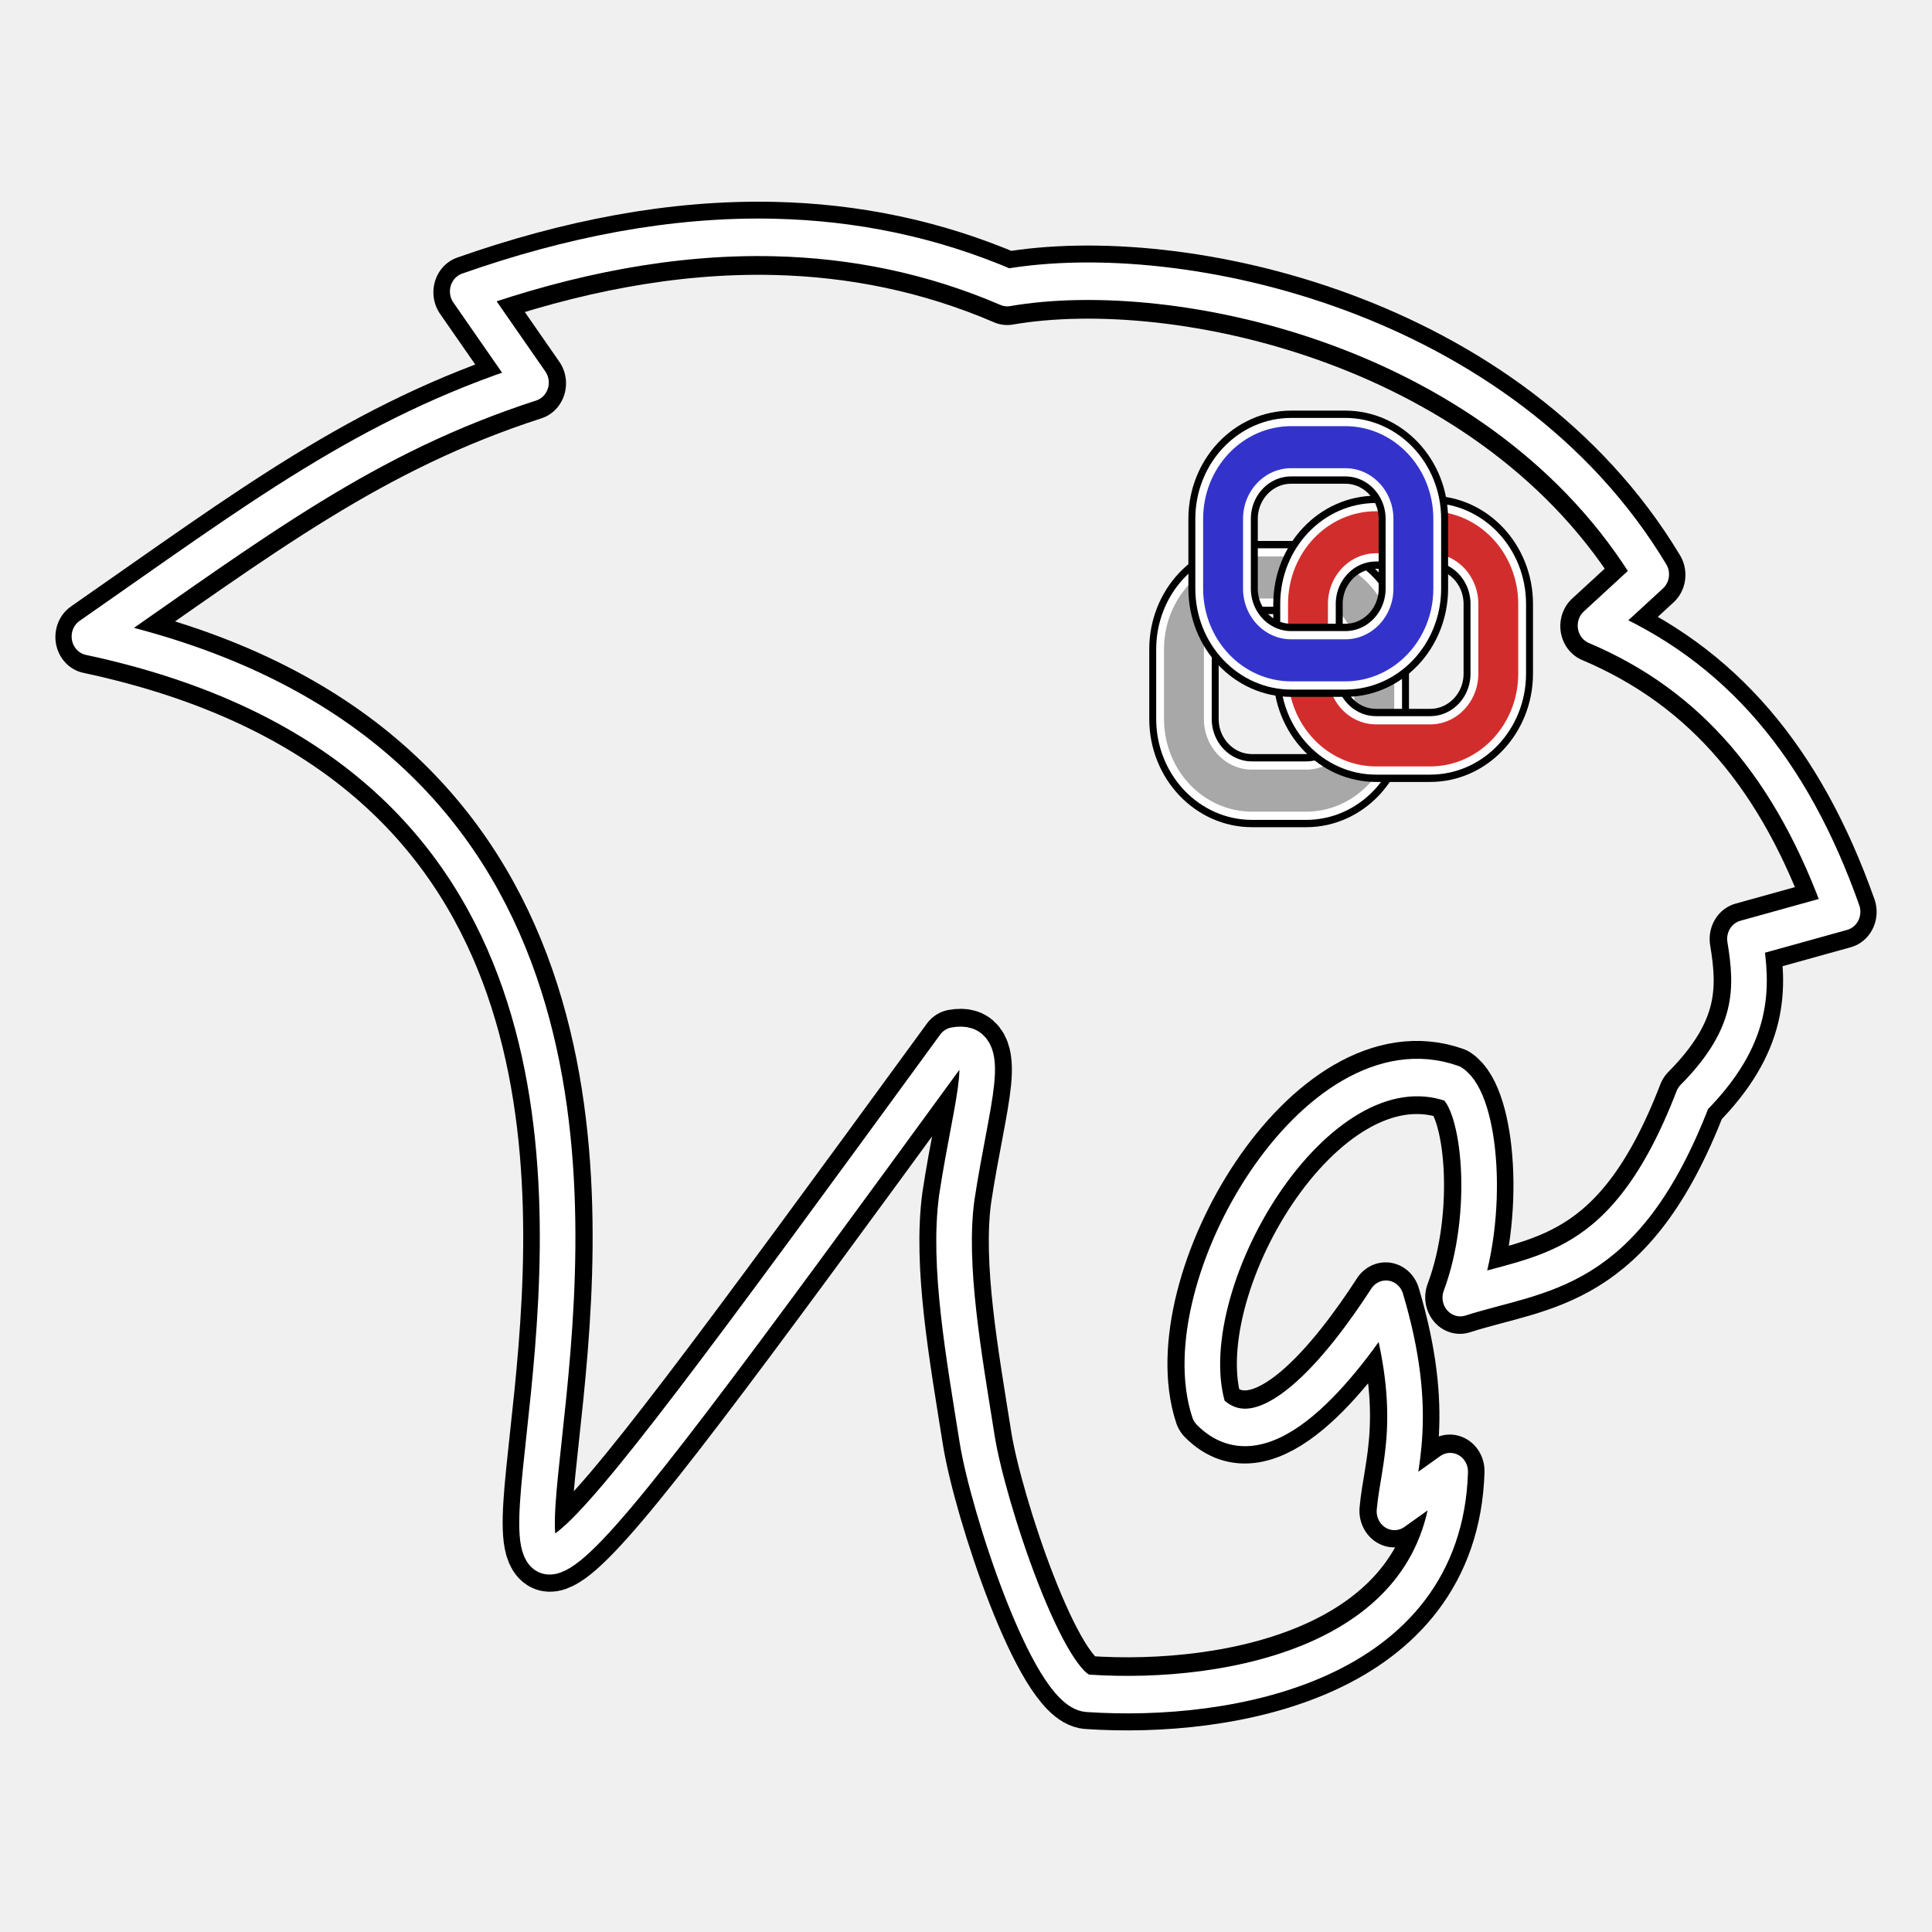
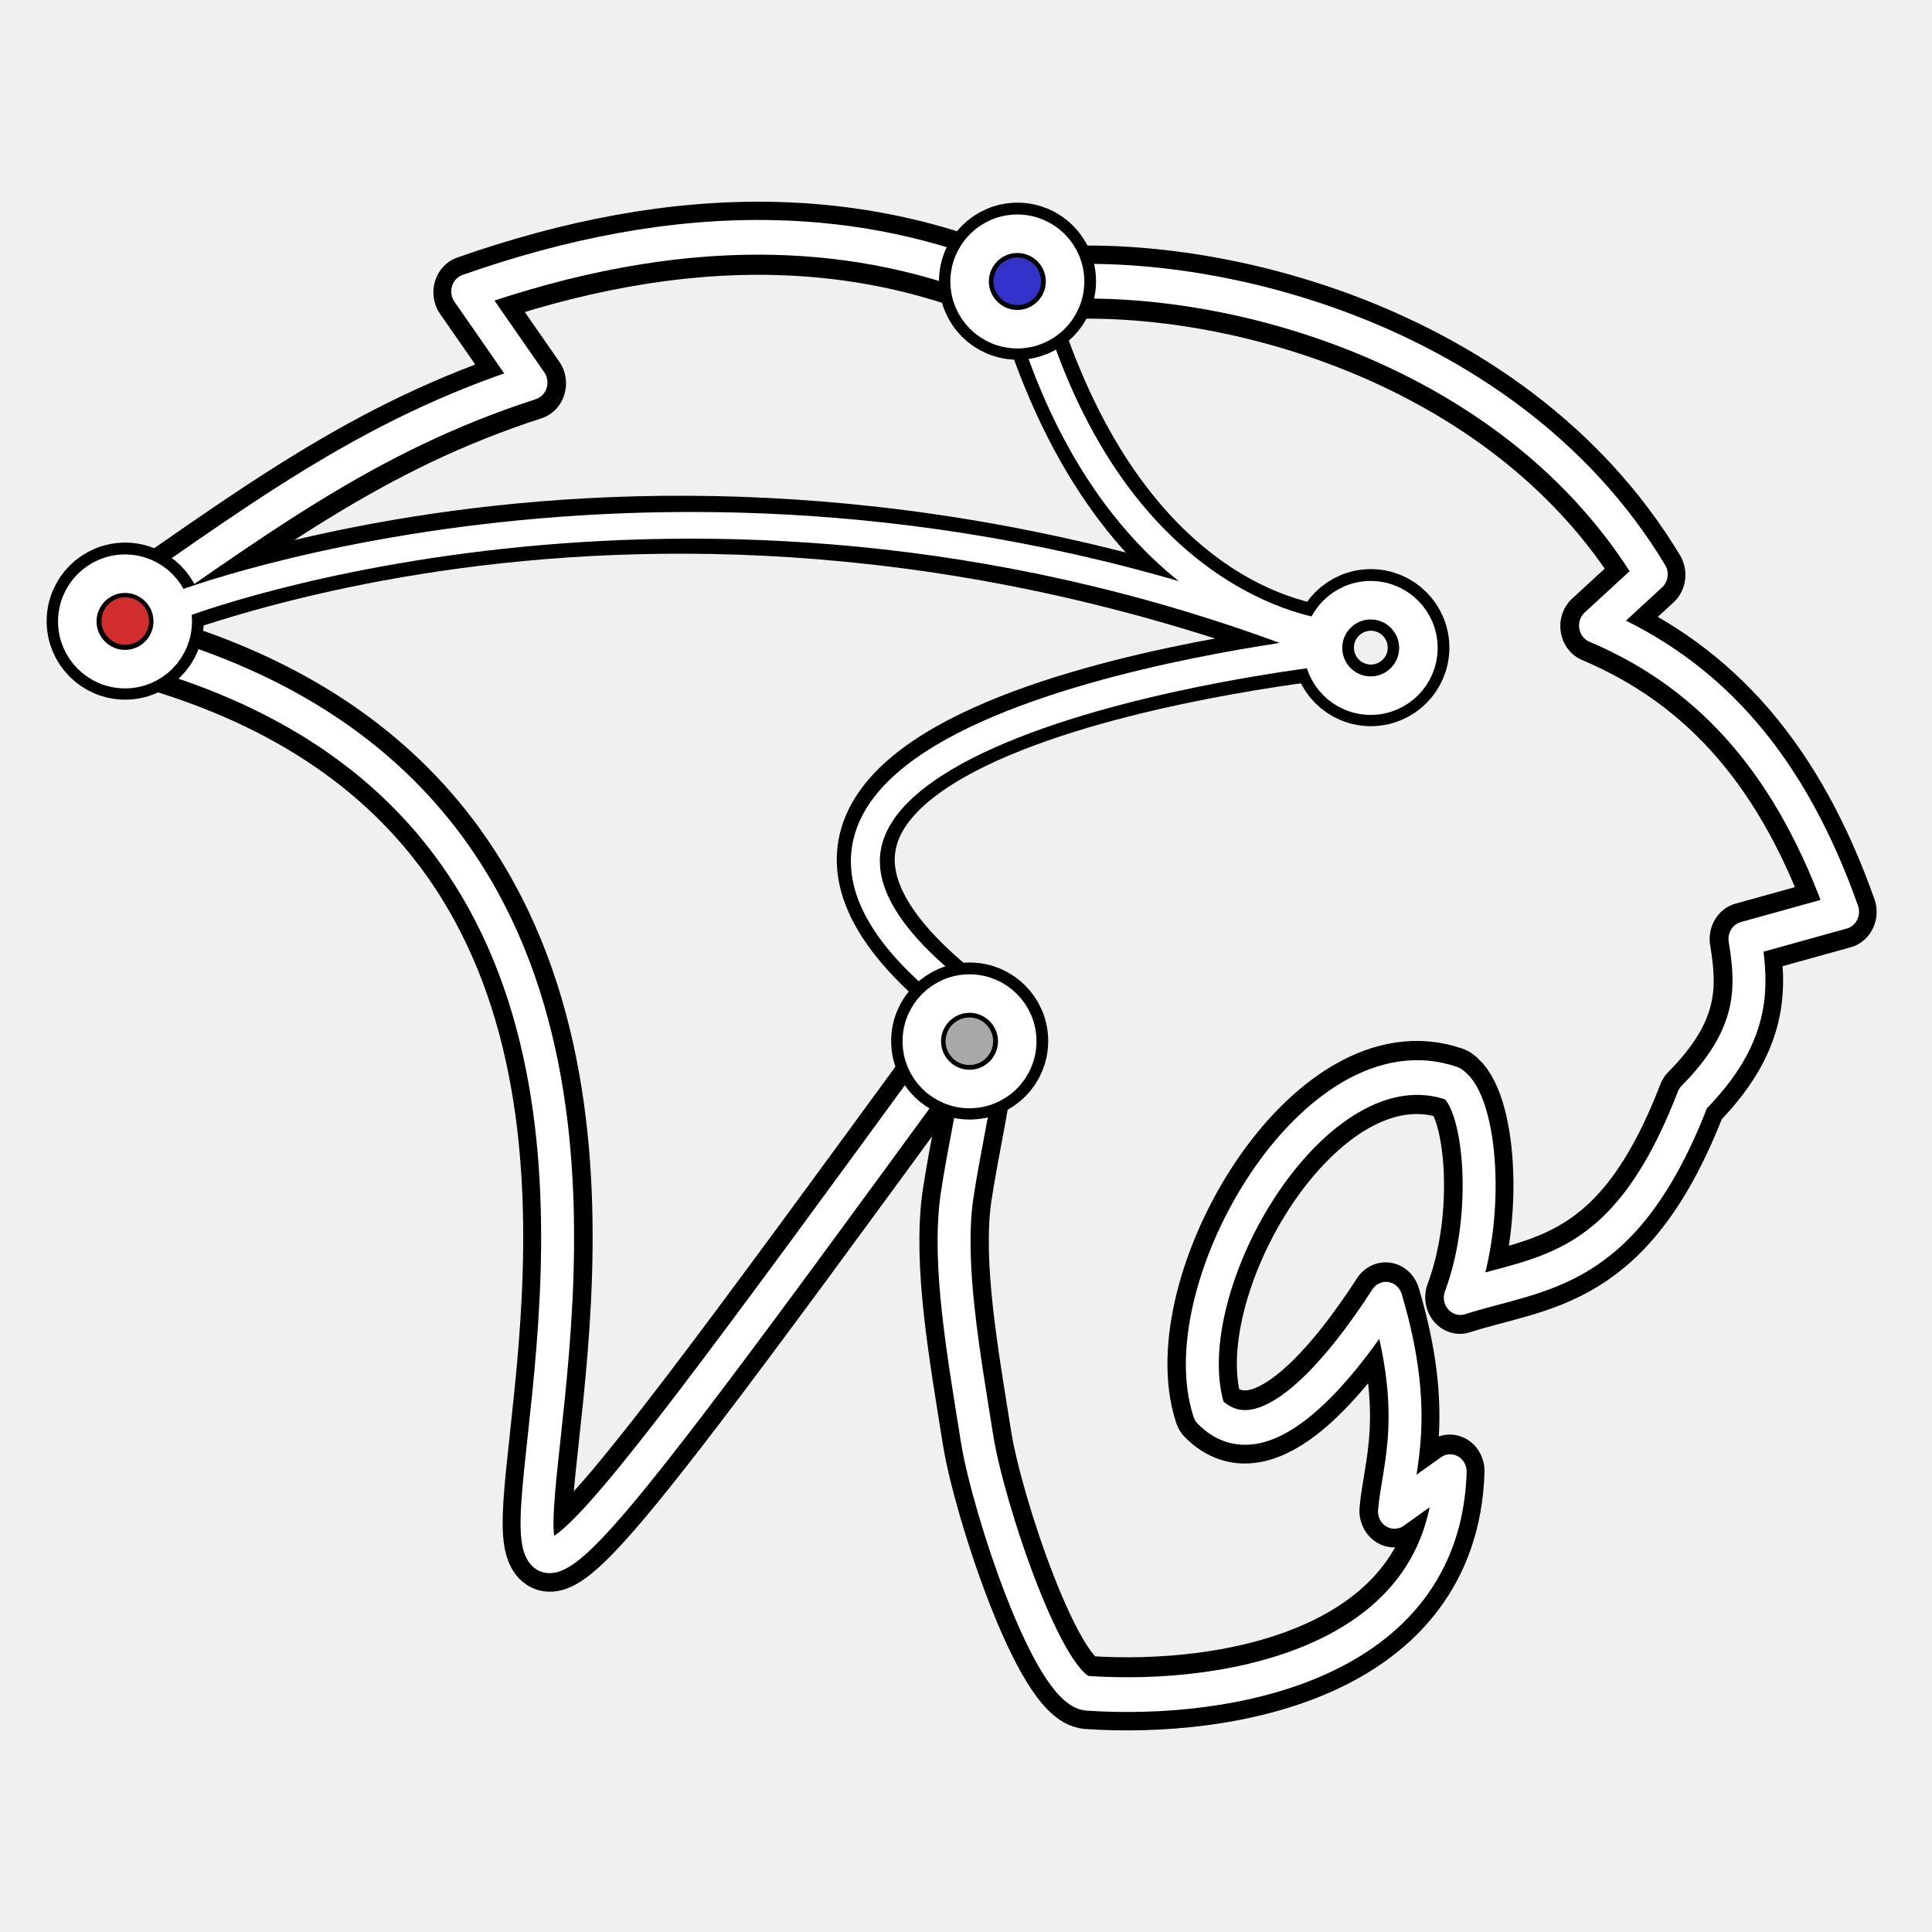
<svg xmlns="http://www.w3.org/2000/svg" width="400" height="400" viewBox="0 0 105.833 105.833" version="1.1" id="svg135">
  <defs id="defs132">
    <linearGradient id="linearGradient14691">
      <stop style="stop-color:#000000;stop-opacity:1;" offset="0" id="stop14687" />
      <stop style="stop-color:#000000;stop-opacity:0;" offset="1" id="stop14689" />
    </linearGradient>
  </defs>
-   <g id="g6157">
-     <g id="g991" transform="matrix(0.9506682,0,0,1.001225,27.63483,20.72926)">
-       <rect style="fill:none;stroke:#000000;stroke-width:4;stroke-dasharray:none;stroke-opacity:1" id="rect20266-3-6-6" width="10.965" height="11.662" x="39.153" y="10.892" ry="3.925" />
-       <rect style="fill:none;stroke:#ffffff;stroke-width:3.2;stroke-dasharray:none;stroke-opacity:1" id="rect20266-3-6-6-5" width="10.965" height="11.662" x="39.153" y="10.892" ry="3.925" />
-       <rect style="fill:none;stroke:#a8a8a8;stroke-width:2.3;stroke-dasharray:none;stroke-opacity:1" id="rect20266-2-7" width="10.965" height="11.662" x="39.153" y="10.892" ry="3.925" />
+   <g id="g6930" transform="matrix(0.7975689,0,0,0.7975689,28.52364,9.778722)" style="stroke:#000000;stroke-width:4.233;stroke-dasharray:none;stroke-opacity:1">
+     <g id="g6909-7" transform="translate(-17.54883,-2.596223)" style="stroke:#000000;stroke-width:4.233;stroke-dasharray:none;stroke-opacity:1">
+       <circle style="fill:none;stroke:#000000;stroke-width:4.233;stroke-dasharray:none;stroke-opacity:1" id="path917-6-5" cx="75.939" cy="34.818" r="3.277" />
    </g>
-     <g id="g1001" transform="matrix(0.9506682,0,0,1.001225,24.88521,-4.894753)">
-       <rect style="fill:none;stroke:#000000;stroke-width:4;stroke-dasharray:none;stroke-opacity:1" id="rect20266-3-6-6-2" width="10.965" height="11.662" x="49.192" y="34.009" ry="3.925" />
-       <rect style="fill:none;stroke:#ffffff;stroke-width:3.2;stroke-dasharray:none;stroke-opacity:1" id="rect20266-3-6-6-5-9" width="10.965" height="11.662" x="49.192" y="34.009" ry="3.925" />
-       <rect style="fill:none;stroke:#d22d2d;stroke-width:2.3;stroke-dasharray:none;stroke-opacity:1" id="rect20266-2-7-1" width="10.965" height="11.662" x="49.192" y="34.009" ry="3.925" />
-     </g>
-     <g id="g996" transform="matrix(0.9506682,0,0,1.001225,35.36229,-4.716977)">
-       <rect style="fill:none;stroke:#000000;stroke-width:4;stroke-dasharray:none;stroke-opacity:1" id="rect20266-3-6-6-3" width="10.965" height="11.662" x="33.279" y="29.177" ry="3.925" />
-       <rect style="fill:none;stroke:#ffffff;stroke-width:3.2;stroke-dasharray:none;stroke-opacity:1" id="rect20266-3-6-6-5-5" width="10.965" height="11.662" x="33.279" y="29.177" ry="3.925" />
-       <rect style="fill:none;stroke:#3333cc;stroke-width:2.3;stroke-dasharray:none;stroke-opacity:1" id="rect20266-2-7-6" width="10.965" height="11.662" x="33.279" y="29.177" ry="3.925" />
-     </g>
-     <g id="g2485">
-       <g id="layer1-7" transform="matrix(0.9506682,0,0,1.001225,-7.450763,-10.66107)" style="fill:none;stroke:#000000;stroke-width:4;stroke-dasharray:none;stroke-opacity:1">
-         <path style="fill:none;stroke:#000000;stroke-width:4;stroke-linecap:round;stroke-linejoin:round;stroke-miterlimit:4;stroke-dasharray:none;stroke-opacity:1" d="m 52.447,23.693 c 4.546,0.099 9.044,0.949 13.427,2.738 9.936,-1.627 28.581,2.254 37.08,15.669 l -3.209,2.802 c 6.815,2.737 11.319,7.844 14.226,15.638 l -5.621,1.482 c 0.467,2.677 0.562,5.314 -2.992,8.713 -3.94,9.72 -8.74,9.471 -13.397,10.89 1.788,-4.521 1.17,-10.692 -0.447,-11.692 -7.893,-2.655 -16.34,11.166 -14.015,17.902 3.16,3.049 7.693,-2.472 10.182,-6.121 1.992,6.35 0.708,9.204 0.489,11.594 L 91.378,91.136 C 91.043,101.589 78.724,103.778 70.5,103.249 68.254,103.104 64.762,93.064 64.14,89.349 63.375,84.777 62.439,79.872 62.968,76.165 63.841,70.703 65.177,67.471 62.827,67.876 9.658,137.028 70.3,57.097 13.029,45.498 22.684,39.12 28.963,34.542 38.453,31.621 l -3.643,-4.981 c 5.866,-1.959 11.791,-3.074 17.636,-2.947 z" id="path12386-5" />
-       </g>
-       <g id="layer1-7-3" transform="matrix(0.951397,0,0,1.002413,-7.49704,-10.74058)" style="fill:none;stroke:#ffffff;stroke-width:2.05;stroke-dasharray:none;stroke-opacity:1">
-         <path style="fill:none;stroke:#ffffff;stroke-width:2.05;stroke-linecap:round;stroke-linejoin:round;stroke-miterlimit:4;stroke-dasharray:none;stroke-opacity:1" d="m 52.447,23.693 c 4.546,0.099 9.044,0.949 13.427,2.738 9.936,-1.627 28.581,2.254 37.08,15.669 l -3.209,2.802 c 6.815,2.737 11.319,7.844 14.226,15.638 l -5.621,1.482 c 0.467,2.677 0.562,5.314 -2.992,8.713 -3.94,9.72 -8.74,9.471 -13.397,10.89 1.788,-4.521 1.17,-10.692 -0.447,-11.692 -7.893,-2.655 -16.34,11.166 -14.015,17.902 3.16,3.049 7.693,-2.472 10.182,-6.121 1.992,6.35 0.708,9.204 0.489,11.594 L 91.378,91.136 C 91.043,101.589 78.724,103.778 70.5,103.249 68.254,103.104 64.762,93.064 64.14,89.349 63.375,84.777 62.439,79.872 62.968,76.165 63.841,70.703 65.177,67.471 62.827,67.876 9.658,137.028 70.3,57.097 13.029,45.498 22.684,39.12 28.963,34.542 38.453,31.621 l -3.643,-4.981 c 5.866,-1.959 11.791,-3.074 17.636,-2.947 z" id="path12386-5-6" />
+   </g>
+   <path style="fill:none;fill-opacity:1;stroke:#000000;stroke-width:3.175;stroke-dasharray:none;stroke-opacity:1" d="M 53.867,55.599 C 31.834,39.723 73.386,35.568 73.386,35.568" id="path11314" />
+   <path style="fill:none;fill-opacity:1;stroke:#000000;stroke-width:3.175;stroke-dasharray:none;stroke-opacity:1" d="m 56.16,16.499 c 5.514,18.483 17.318,18.352 17.318,18.352" id="path11306" />
+   <path style="fill:none;fill-opacity:1;stroke:#000000;stroke-width:3.175;stroke-dasharray:none;stroke-opacity:1" d="M 73.126,35.618 C 34.828,20.737 5.649,34.65 5.649,34.65" id="path11312" />
+   <g id="layer1-7" transform="matrix(0.9506682,0,0,1.001225,-7.450763,-10.66107)" style="fill:none;stroke:#000000;stroke-width:4;stroke-dasharray:none;stroke-opacity:1">
+     <path style="fill:none;stroke:#000000;stroke-width:4;stroke-linecap:round;stroke-linejoin:round;stroke-miterlimit:4;stroke-dasharray:none;stroke-opacity:1" d="m 52.447,23.693 c 4.546,0.099 9.044,0.949 13.427,2.738 9.936,-1.627 28.581,2.254 37.08,15.669 l -3.209,2.802 c 6.815,2.737 11.319,7.844 14.226,15.638 l -5.621,1.482 c 0.467,2.677 0.562,5.314 -2.992,8.713 -3.94,9.72 -8.74,9.471 -13.397,10.89 1.788,-4.521 1.17,-10.692 -0.447,-11.692 -7.893,-2.655 -16.34,11.166 -14.015,17.902 3.16,3.049 7.693,-2.472 10.182,-6.121 1.992,6.35 0.708,9.204 0.489,11.594 L 91.378,91.136 C 91.043,101.589 78.724,103.778 70.5,103.249 68.254,103.104 64.762,93.064 64.14,89.349 63.375,84.777 62.439,79.872 62.968,76.165 63.841,70.703 65.177,67.471 62.827,67.876 9.658,137.028 70.3,57.097 13.029,45.498 22.684,39.12 28.963,34.542 38.453,31.621 l -3.643,-4.981 c 5.866,-1.959 11.791,-3.074 17.636,-2.947 z" id="path12386-5" />
+   </g>
+   <g id="layer1-7-3" transform="matrix(0.951397,0,0,1.002413,-7.49704,-10.74058)" style="fill:none;stroke:#ffffff;stroke-width:1.897;stroke-dasharray:none;stroke-opacity:1">
+     <path style="fill:none;stroke:#ffffff;stroke-width:1.897;stroke-linecap:round;stroke-linejoin:round;stroke-miterlimit:4;stroke-dasharray:none;stroke-opacity:1" d="m 52.447,23.693 c 4.546,0.099 9.044,0.949 13.427,2.738 9.936,-1.627 28.581,2.254 37.08,15.669 l -3.209,2.802 c 6.815,2.737 11.319,7.844 14.226,15.638 l -5.621,1.482 c 0.467,2.677 0.562,5.314 -2.992,8.713 -3.94,9.72 -8.74,9.471 -13.397,10.89 1.788,-4.521 1.17,-10.692 -0.447,-11.692 -7.893,-2.655 -16.34,11.166 -14.015,17.902 3.16,3.049 7.693,-2.472 10.182,-6.121 1.992,6.35 0.708,9.204 0.489,11.594 L 91.378,91.136 C 91.043,101.589 78.724,103.778 70.5,103.249 68.254,103.104 64.762,93.064 64.14,89.349 63.375,84.777 62.439,79.872 62.968,76.165 63.841,70.703 65.177,67.471 62.827,67.876 9.658,137.028 70.3,57.097 13.029,45.498 22.684,39.12 28.963,34.542 38.453,31.621 l -3.643,-4.981 c 5.866,-1.959 11.791,-3.074 17.636,-2.947 z" id="path12386-5-6" />
+   </g>
+   <g id="g11533" transform="translate(0.0277012,0.1188181)" style="stroke:#ffffff;stroke-width:1.587;stroke-dasharray:none;stroke-opacity:1">
+     <path style="fill:none;fill-opacity:1;stroke:#ffffff;stroke-width:1.587;stroke-dasharray:none;stroke-opacity:1" d="m 56.16,16.499 c 4.961,17.312 16.664,18.13 16.664,18.13" id="path11306-3" />
+   </g>
+   <g id="g11512" transform="translate(0.04515728,-0.3802152)" style="stroke:#ffffff;stroke-width:1.587;stroke-dasharray:none;stroke-opacity:1">
+     <path style="fill:none;fill-opacity:1;stroke:#ffffff;stroke-width:1.587;stroke-dasharray:none;stroke-opacity:1" d="M 52.566,55.016 C 33.594,40.368 72.569,36.06 72.569,36.06" id="path11314-7" />
+   </g>
+   <g id="g8812" transform="translate(-48.12779,17.15936)">
+     <g id="g8771-5" transform="translate(-20.10941,-18.61172)">
+       <g id="g8408-6-4" transform="matrix(0.7975689,0,0,0.7975689,23.72507,-0.6966002)">
+         <g id="g6930-56-7" transform="translate(6.016503,13.13407)" style="stroke:#000000;stroke-width:4.233;stroke-dasharray:none;stroke-opacity:1">
+           <g id="g6909-7-9-4" transform="translate(-17.54883,-2.596223)" style="stroke:#000000;stroke-width:4.233;stroke-dasharray:none;stroke-opacity:1">
+             <circle style="fill:none;stroke:#000000;stroke-width:4.233;stroke-dasharray:none;stroke-opacity:1" id="path917-6-5-3-4" cx="75.939" cy="34.818" r="3.277" />
+           </g>
+         </g>
+         <g id="g6909-74-3" transform="translate(-11.54297,10.55667)" style="stroke-width:2.646;stroke-dasharray:none">
+           <circle style="fill:none;stroke:#ffffff;stroke-width:2.646;stroke-dasharray:none" id="path917-6-52-0" cx="75.939" cy="34.818" r="3.277" />
+         </g>
      </g>
    </g>
  </g>
+   <g id="g6909" transform="matrix(0.7975689,0,0,0.7975689,14.51876,7.723069)" style="stroke-width:2.646;stroke-dasharray:none">
+     <circle style="fill:none;stroke:#ffffff;stroke-width:2.646;stroke-dasharray:none" id="path917-6" cx="75.939" cy="34.818" r="3.277" />
+   </g>
+   <g id="g8812-4" transform="translate(-1.866557,40.15985)">
+     <g id="g8771-9" transform="translate(-20.10941,-18.61172)">
+       <g id="g8408-6-5" transform="matrix(0.7975689,0,0,0.7975689,23.72507,-0.6966002)">
+         <g id="g6930-56-0" transform="translate(6.016503,13.13407)" style="stroke:#000000;stroke-width:4.233;stroke-dasharray:none;stroke-opacity:1">
+           <g id="g6909-7-9-48" transform="translate(-17.54883,-2.596223)" style="stroke:#000000;stroke-width:4.233;stroke-dasharray:none;stroke-opacity:1">
+             <circle style="fill:none;stroke:#000000;stroke-width:4.233;stroke-dasharray:none;stroke-opacity:1" id="path917-6-5-3-7" cx="75.939" cy="34.818" r="3.277" />
+           </g>
+         </g>
+         <g id="g6909-74-17" transform="translate(-11.54297,10.55667)" style="stroke-width:2.646;stroke-dasharray:none">
+           <circle style="fill:none;stroke:#ffffff;stroke-width:2.646;stroke-dasharray:none" id="path917-6-52-2" cx="75.939" cy="34.818" r="3.277" />
+         </g>
+       </g>
+     </g>
+   </g>
+   <g id="g8771" transform="translate(-19.35606,-20.07407)">
+     <g id="g8408-6" transform="matrix(0.7975689,0,0,0.7975689,23.72507,-0.6966002)">
+       <g id="g6930-56" transform="translate(6.016503,13.13407)" style="stroke:#000000;stroke-width:4.233;stroke-dasharray:none;stroke-opacity:1">
+         <g id="g6909-7-9" transform="translate(-17.54883,-2.596223)" style="stroke:#000000;stroke-width:4.233;stroke-dasharray:none;stroke-opacity:1">
+           <circle style="fill:none;stroke:#000000;stroke-width:4.233;stroke-dasharray:none;stroke-opacity:1" id="path917-6-5-3" cx="75.939" cy="34.818" r="3.277" />
+         </g>
+       </g>
+       <g id="g6909-74" transform="translate(-11.54297,10.55667)" style="stroke-width:2.646;stroke-dasharray:none">
+         <circle style="fill:none;stroke:#ffffff;stroke-width:2.646;stroke-dasharray:none" id="path917-6-52" cx="75.939" cy="34.818" r="3.277" />
+       </g>
+     </g>
+   </g>
+   <g id="g11441" transform="matrix(1.001517,0,0,0.848975,-0.04662112,4.507053)" style="fill-rule:evenodd;stroke:#ffffff;stroke-width:1.722;stroke-dasharray:none;stroke-opacity:1">
+     <path style="fill:none;fill-opacity:1;fill-rule:evenodd;stroke:#ffffff;stroke-width:1.722;stroke-dasharray:none;stroke-opacity:1" d="M 72.474,36.328 C 38.733,20.603 9.897,33.702 9.897,33.702" id="path11312-6" />
+   </g>
+   <circle style="fill:#d22d2d;fill-opacity:1;fill-rule:evenodd;stroke:none;stroke-width:1.852;stroke-dasharray:none;stroke-opacity:1" id="path22761" cx="6.861" cy="34.019" r="1.302" />
+   <g id="g23497" transform="translate(48.86573,-18.61077)" style="fill:#3333cc;fill-opacity:1">
+     <circle style="fill:#3333cc;fill-opacity:1;fill-rule:evenodd;stroke:none;stroke-width:1.852;stroke-dasharray:none;stroke-opacity:1" id="path22761-6" cx="6.861" cy="34.019" r="1.302" />
+   </g>
+   <g id="g23518-4" transform="translate(43.99297,34.7713)" style="fill:#a8a8a8;fill-opacity:1">
+     <g id="g23497-8" transform="translate(2.245789,-11.75181)" style="fill:#a8a8a8;fill-opacity:1">
+       <circle style="fill:#a8a8a8;fill-opacity:1;fill-rule:evenodd;stroke:none;stroke-width:1.852;stroke-dasharray:none;stroke-opacity:1" id="path22761-6-1" cx="6.861" cy="34.019" r="1.302" />
+     </g>
+   </g>
</svg>
